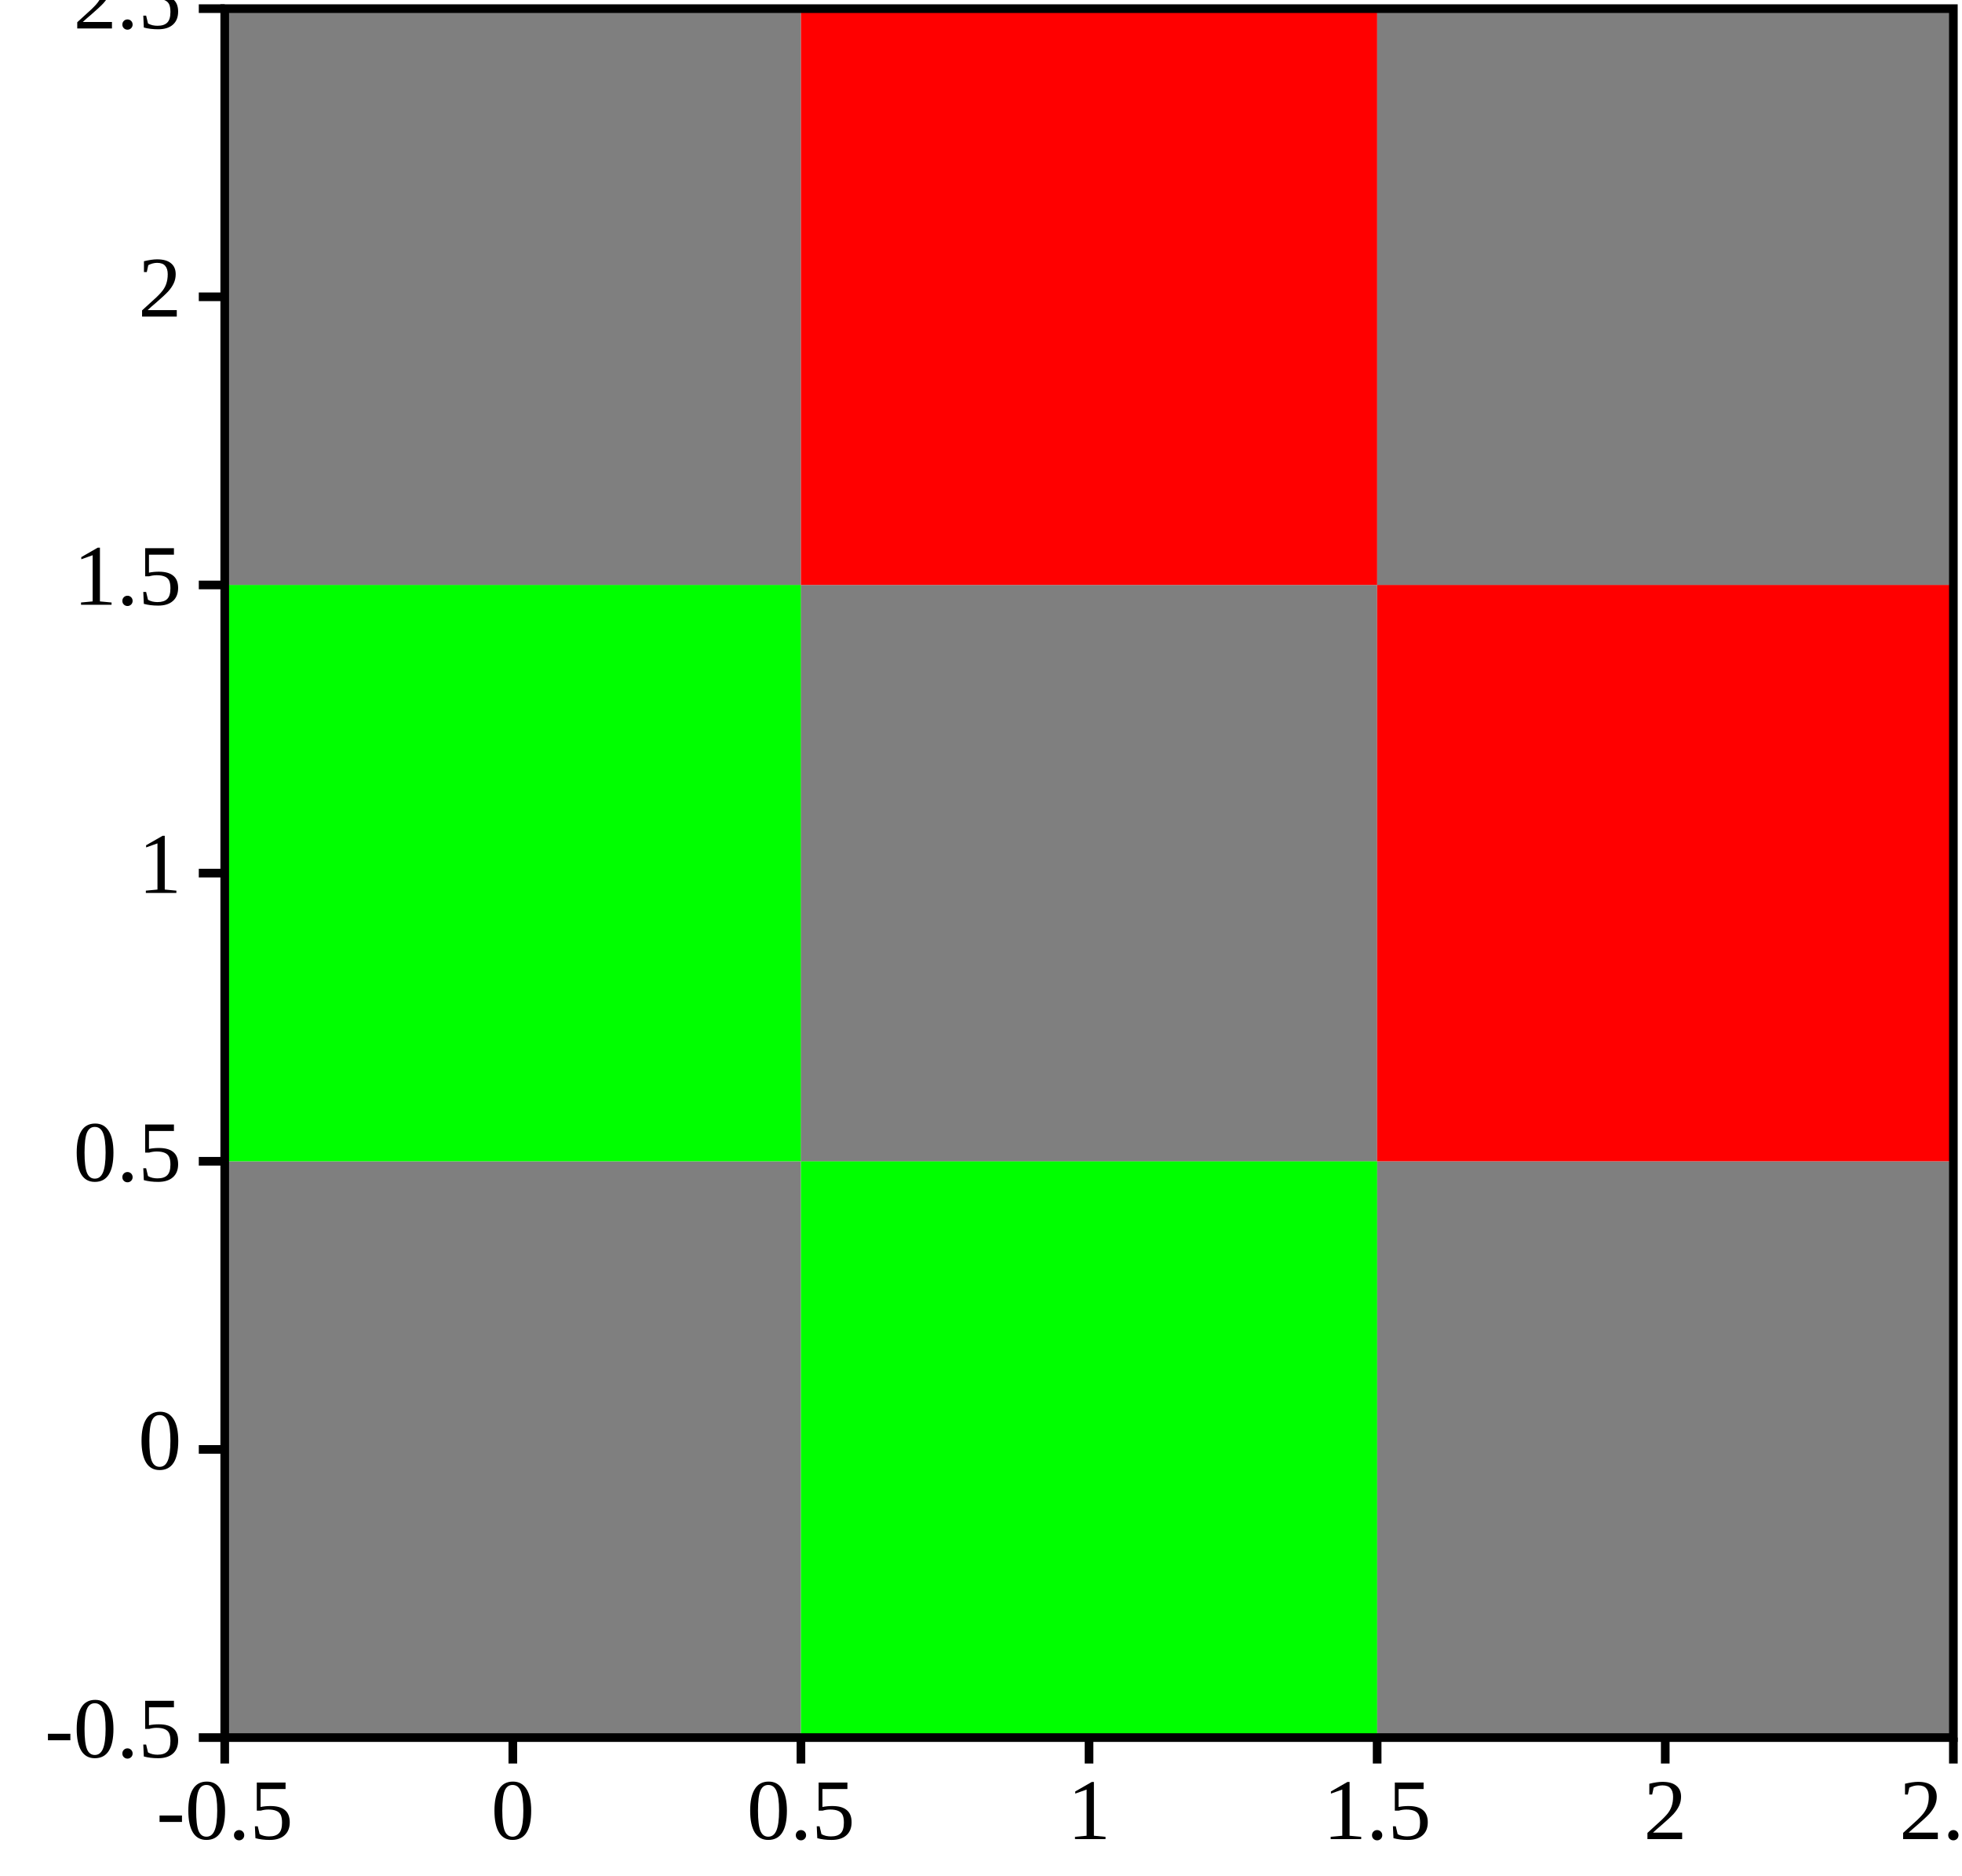
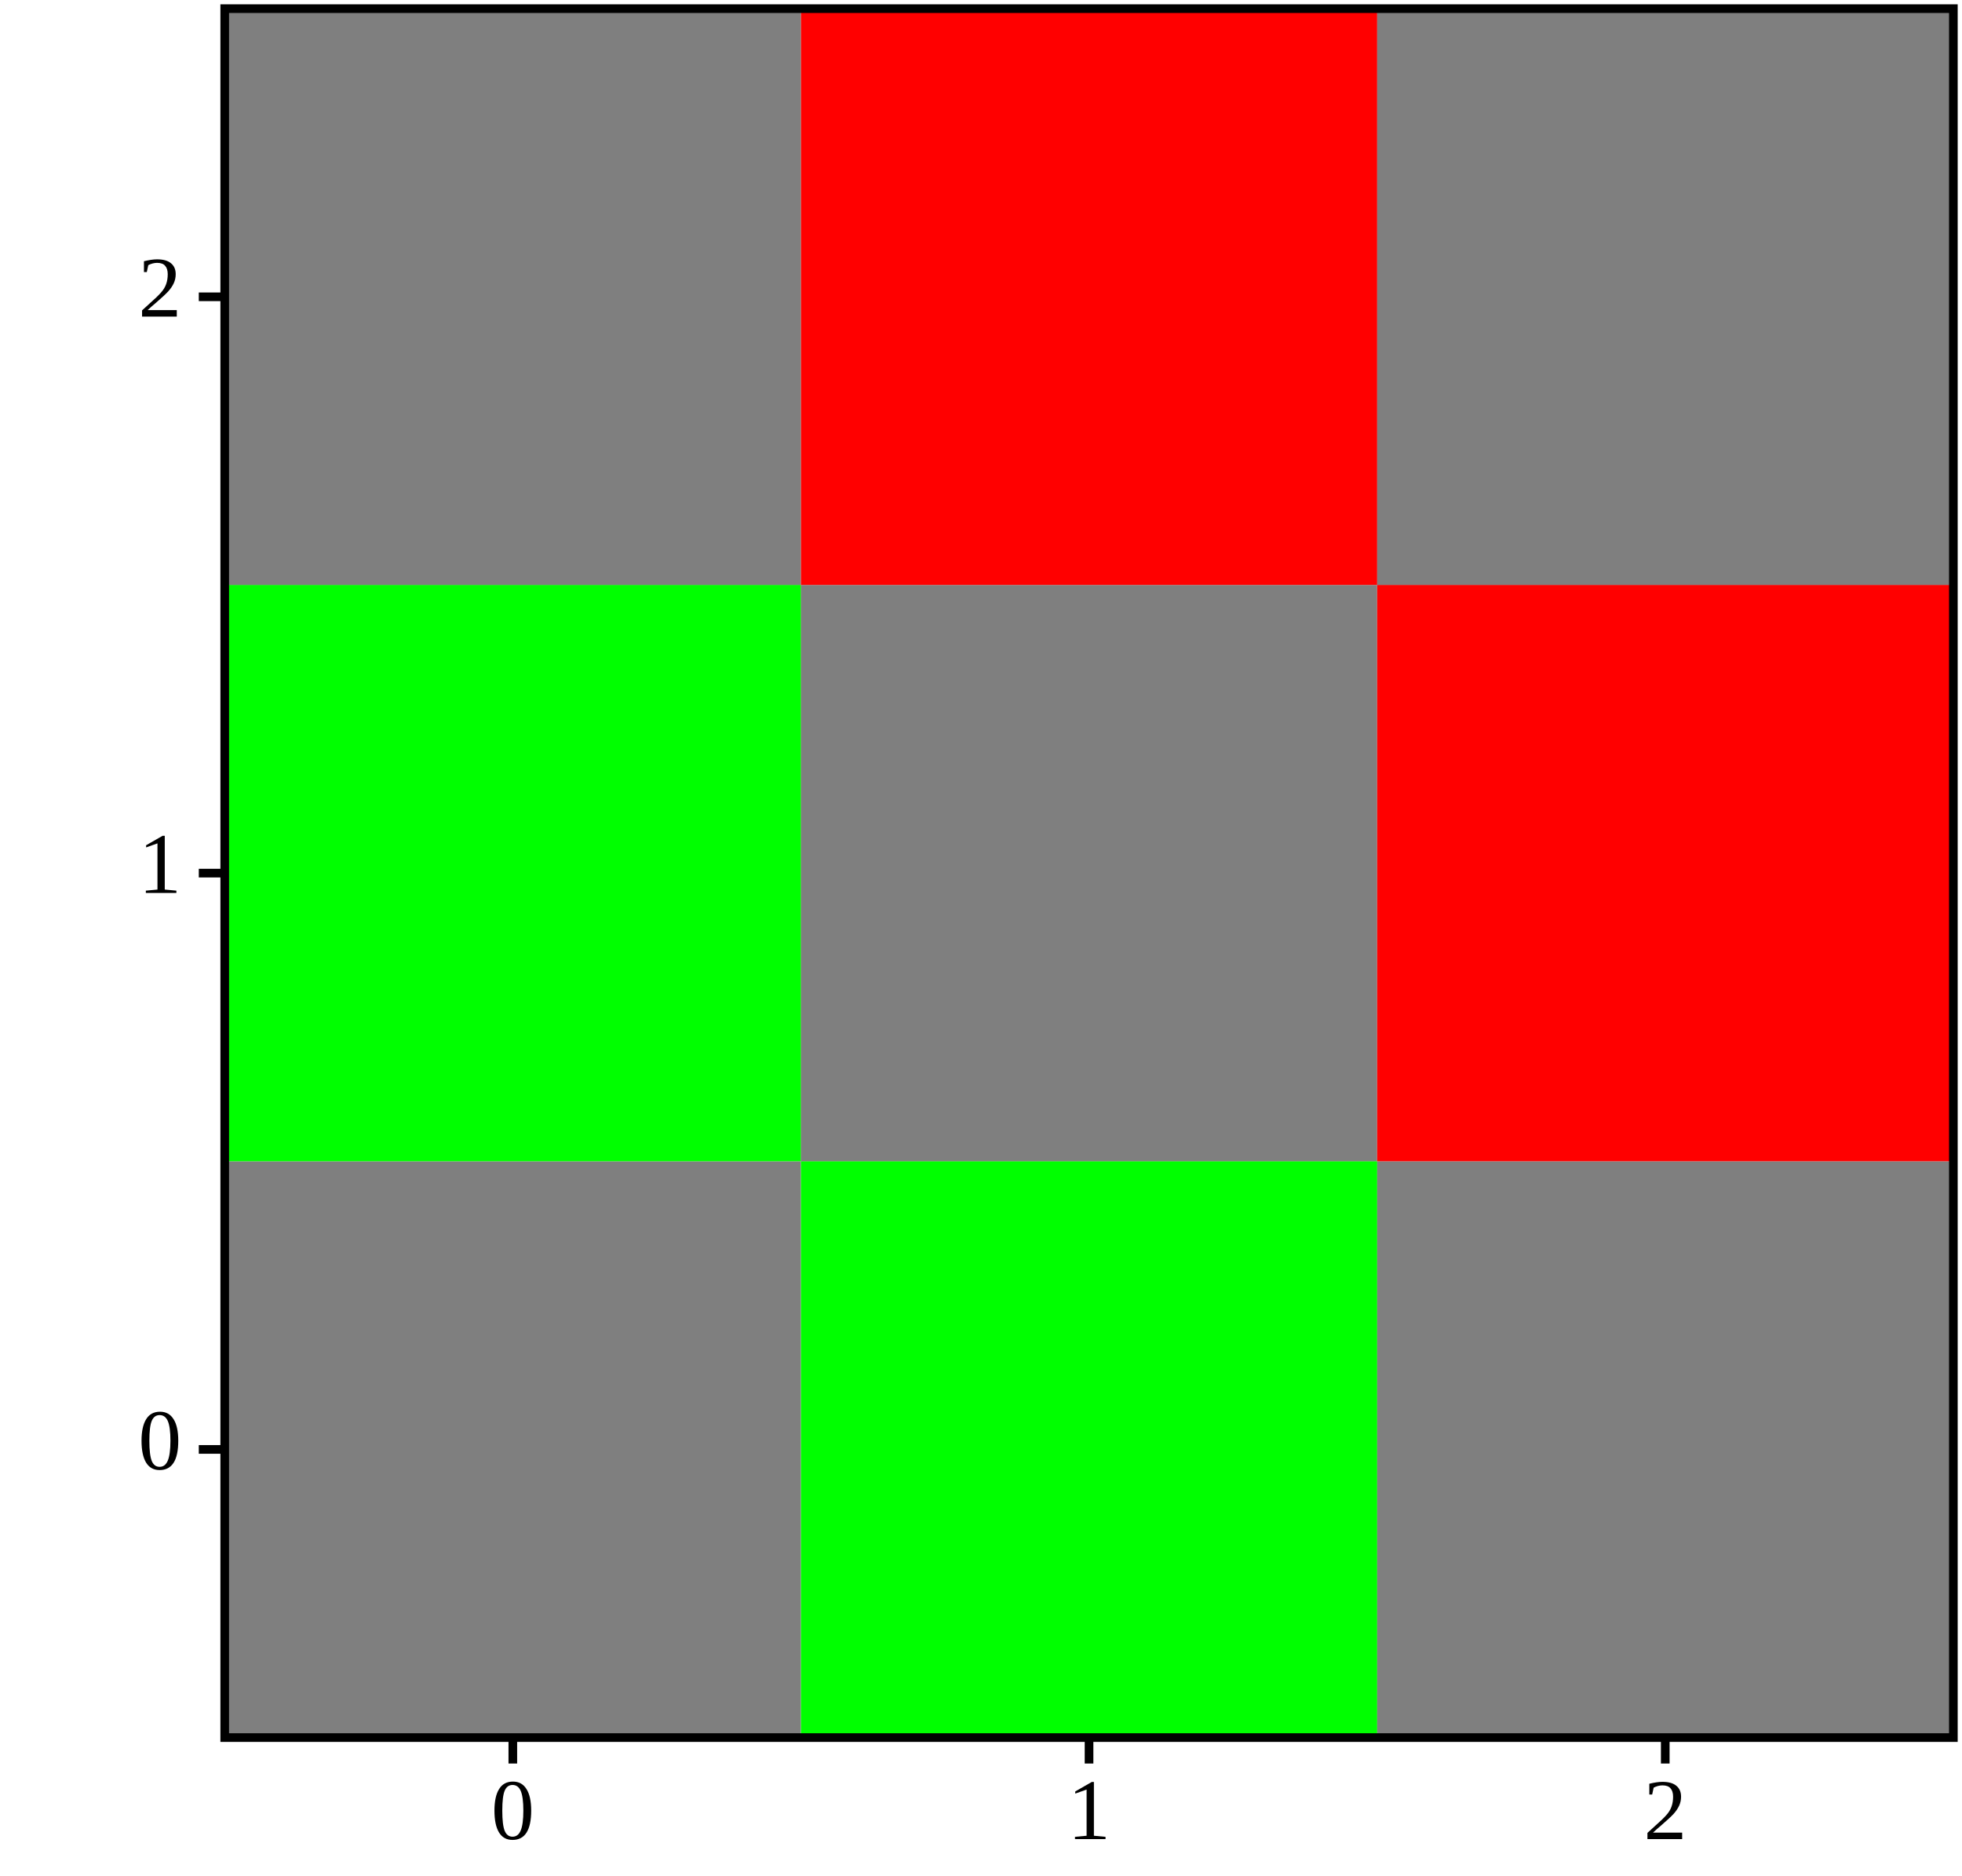
- <svg xmlns="http://www.w3.org/2000/svg" viewBox="-26 -1 227 217" height="100%" width="100%" id="id0000000088">
-   <g id="id0000000089">
-     <g clip-path="url(#id0000000089clipper)" style="pointer-events: all; " vector-effect="non-scaling-stroke" fill="none" class="area" id="id0000000090">
-       <g stroke-width="0" id="id0000000092">
-         <polygon points="0,200 0,133.333 66.667,133.333 66.667,200 " opacity="0.5" fill="rgb( 0, 0, 0 )" stroke-width="0" id="id0000000093" class="rectangle" />
-         <polygon points="66.667,200 66.667,133.333 133.333,133.333 133.333,200 " opacity="1" fill="rgb( 0, 255, 0 )" stroke-width="0" id="id0000000094" class="rectangle" />
-         <polygon points="133.333,200 133.333,133.333 200,133.333 200,200 " opacity="0.5" fill="rgb( 0, 0, 0 )" stroke-width="0" id="id0000000095" class="rectangle" />
-         <polygon points="0,133.333 0,66.667 66.667,66.667 66.667,133.333 " opacity="1" fill="rgb( 0, 255, 0 )" stroke-width="0" id="id0000000096" class="rectangle" />
-         <polygon points="66.667,133.333 66.667,66.667 133.333,66.667 133.333,133.333 " opacity="0.5" fill="rgb( 0, 0, 0 )" stroke-width="0" id="id0000000097" class="rectangle" />
-         <polygon points="133.333,133.333 133.333,66.667 200,66.667 200,133.333 " opacity="1" fill="rgb( 255, 0, 0 )" stroke-width="0" id="id0000000098" class="rectangle" />
-         <polygon points="0,66.667 0,0 66.667,0 66.667,66.667 " opacity="0.5" fill="rgb( 0, 0, 0 )" stroke-width="0" id="id0000000099" class="rectangle" />
-         <polygon points="66.667,66.667 66.667,0 133.333,0 133.333,66.667 " opacity="1" fill="rgb( 255, 0, 0 )" stroke-width="0" id="id0000000100" class="rectangle" />
-         <polygon points="133.333,66.667 133.333,0 200,0 200,66.667 " opacity="0.5" fill="rgb( 0, 0, 0 )" stroke-width="0" id="id0000000101" class="rectangle" />
+ <svg xmlns="http://www.w3.org/2000/svg" viewBox="-26 -1 227 217" height="100%" width="100%" id="id0000000056">
+   <g id="id0000000057">
+     <g clip-path="url(#id0000000057clipper)" style="pointer-events: all; " vector-effect="non-scaling-stroke" fill="none" class="area" id="id0000000058">
+       <g stroke-width="0" id="id0000000060">
+         <polygon points="0,200 0,133.333 66.667,133.333 66.667,200 " opacity="0.5" fill="rgb( 0, 0, 0 )" stroke-width="0" id="id0000000061" class="rectangle" />
+         <polygon points="66.667,200 66.667,133.333 133.333,133.333 133.333,200 " opacity="1" fill="rgb( 0, 255, 0 )" stroke-width="0" id="id0000000062" class="rectangle" />
+         <polygon points="133.333,200 133.333,133.333 200,133.333 200,200 " opacity="0.5" fill="rgb( 0, 0, 0 )" stroke-width="0" id="id0000000063" class="rectangle" />
+         <polygon points="0,133.333 0,66.667 66.667,66.667 66.667,133.333 " opacity="1" fill="rgb( 0, 255, 0 )" stroke-width="0" id="id0000000064" class="rectangle" />
+         <polygon points="66.667,133.333 66.667,66.667 133.333,66.667 133.333,133.333 " opacity="0.5" fill="rgb( 0, 0, 0 )" stroke-width="0" id="id0000000065" class="rectangle" />
+         <polygon points="133.333,133.333 133.333,66.667 200,66.667 200,133.333 " opacity="1" fill="rgb( 255, 0, 0 )" stroke-width="0" id="id0000000066" class="rectangle" />
+         <polygon points="0,66.667 0,0 66.667,0 66.667,66.667 " opacity="0.5" fill="rgb( 0, 0, 0 )" stroke-width="0" id="id0000000067" class="rectangle" />
+         <polygon points="66.667,66.667 66.667,0 133.333,0 133.333,66.667 " opacity="1" fill="rgb( 255, 0, 0 )" stroke-width="0" id="id0000000068" class="rectangle" />
+         <polygon points="133.333,66.667 133.333,0 200,0 200,66.667 " opacity="0.5" fill="rgb( 0, 0, 0 )" stroke-width="0" id="id0000000069" class="rectangle" />
      </g>
    </g>
-     <clipPath id="id0000000089clipper">
-       <polygon points="0,0 0,200 200,200 200,0 " id="id0000000102" class="rectangle" />
+     <clipPath id="id0000000057clipper">
+       <polygon points="0,0 0,200 200,200 200,0 " id="id0000000070" class="rectangle" />
    </clipPath>
-     <polyline points="0,200 0,203 " fill="none" stroke-width="1" stroke="black" id="id0000000103" class="line" />
-     <text id="id0000000104" transform="matrix(1 0 0 1 0 0)" x="0" y="205" dominant-baseline="hanging" text-anchor="middle" font-size="10px">
- -0.5
- </text>
-     <polyline points="33.333,200 33.333,203 " fill="none" stroke-width="1" stroke="black" id="id0000000105" class="line" />
-     <text id="id0000000106" transform="matrix(1 0 0 1 0 0)" x="33.333" y="205" dominant-baseline="hanging" text-anchor="middle" font-size="10px">
+     <polyline points="33.333,200 33.333,203 " fill="none" stroke-width="1" stroke="black" id="id0000000071" class="line" />
+     <text id="id0000000072" transform="matrix(1 0 0 1 0 0)" x="33.333" y="205" dominant-baseline="hanging" text-anchor="middle" font-size="10px">
0
</text>
-     <polyline points="66.667,200 66.667,203 " fill="none" stroke-width="1" stroke="black" id="id0000000107" class="line" />
-     <text id="id0000000108" transform="matrix(1 0 0 1 0 0)" x="66.667" y="205" dominant-baseline="hanging" text-anchor="middle" font-size="10px">
- 0.5
- </text>
-     <polyline points="100,200 100,203 " fill="none" stroke-width="1" stroke="black" id="id0000000109" class="line" />
-     <text id="id0000000110" transform="matrix(1 0 0 1 0 0)" x="100" y="205" dominant-baseline="hanging" text-anchor="middle" font-size="10px">
+     <polyline points="100,200 100,203 " fill="none" stroke-width="1" stroke="black" id="id0000000073" class="line" />
+     <text id="id0000000074" transform="matrix(1 0 0 1 0 0)" x="100" y="205" dominant-baseline="hanging" text-anchor="middle" font-size="10px">
1
</text>
-     <polyline points="133.333,200 133.333,203 " fill="none" stroke-width="1" stroke="black" id="id0000000111" class="line" />
-     <text id="id0000000112" transform="matrix(1 0 0 1 0 0)" x="133.333" y="205" dominant-baseline="hanging" text-anchor="middle" font-size="10px">
- 1.5
- </text>
-     <polyline points="166.667,200 166.667,203 " fill="none" stroke-width="1" stroke="black" id="id0000000113" class="line" />
-     <text id="id0000000114" transform="matrix(1 0 0 1 0 0)" x="166.667" y="205" dominant-baseline="hanging" text-anchor="middle" font-size="10px">
+     <polyline points="166.667,200 166.667,203 " fill="none" stroke-width="1" stroke="black" id="id0000000075" class="line" />
+     <text id="id0000000076" transform="matrix(1 0 0 1 0 0)" x="166.667" y="205" dominant-baseline="hanging" text-anchor="middle" font-size="10px">
2
</text>
-     <polyline points="200,200 200,203 " fill="none" stroke-width="1" stroke="black" id="id0000000115" class="line" />
-     <text id="id0000000116" transform="matrix(1 0 0 1 0 0)" x="200" y="205" dominant-baseline="hanging" text-anchor="middle" font-size="10px">
- 2.5
- </text>
-     <polyline points="-3,200 0,200 " fill="none" stroke-width="1" stroke="black" id="id0000000117" class="line" />
-     <text id="id0000000118" transform="matrix(1 0 0 1 0 0)" x="-5" y="200" dominant-baseline="middle" text-anchor="end" font-size="10px">
- -0.5
- </text>
-     <polyline points="-3,166.667 0,166.667 " fill="none" stroke-width="1" stroke="black" id="id0000000119" class="line" />
-     <text id="id0000000120" transform="matrix(1 0 0 1 0 0)" x="-5" y="166.667" dominant-baseline="middle" text-anchor="end" font-size="10px">
+     <polyline points="-3,166.667 0,166.667 " fill="none" stroke-width="1" stroke="black" id="id0000000077" class="line" />
+     <text id="id0000000078" transform="matrix(1 0 0 1 0 0)" x="-5" y="166.667" dominant-baseline="middle" text-anchor="end" font-size="10px">
0
</text>
-     <polyline points="-3,133.333 0,133.333 " fill="none" stroke-width="1" stroke="black" id="id0000000121" class="line" />
-     <text id="id0000000122" transform="matrix(1 0 0 1 0 0)" x="-5" y="133.333" dominant-baseline="middle" text-anchor="end" font-size="10px">
- 0.5
- </text>
-     <polyline points="-3,100 0,100 " fill="none" stroke-width="1" stroke="black" id="id0000000123" class="line" />
-     <text id="id0000000124" transform="matrix(1 0 0 1 0 0)" x="-5" y="100" dominant-baseline="middle" text-anchor="end" font-size="10px">
+     <polyline points="-3,100 0,100 " fill="none" stroke-width="1" stroke="black" id="id0000000079" class="line" />
+     <text id="id0000000080" transform="matrix(1 0 0 1 0 0)" x="-5" y="100" dominant-baseline="middle" text-anchor="end" font-size="10px">
1
</text>
-     <polyline points="-3,66.667 0,66.667 " fill="none" stroke-width="1" stroke="black" id="id0000000125" class="line" />
-     <text id="id0000000126" transform="matrix(1 0 0 1 0 0)" x="-5" y="66.667" dominant-baseline="middle" text-anchor="end" font-size="10px">
- 1.5
- </text>
-     <polyline points="-3,33.333 0,33.333 " fill="none" stroke-width="1" stroke="black" id="id0000000127" class="line" />
-     <text id="id0000000128" transform="matrix(1 0 0 1 0 0)" x="-5" y="33.333" dominant-baseline="middle" text-anchor="end" font-size="10px">
+     <polyline points="-3,33.333 0,33.333 " fill="none" stroke-width="1" stroke="black" id="id0000000081" class="line" />
+     <text id="id0000000082" transform="matrix(1 0 0 1 0 0)" x="-5" y="33.333" dominant-baseline="middle" text-anchor="end" font-size="10px">
2
</text>
-     <polyline points="-3,0 0,0 " fill="none" stroke-width="1" stroke="black" id="id0000000129" class="line" />
-     <text id="id0000000130" transform="matrix(1 0 0 1 0 0)" x="-5" y="0" dominant-baseline="middle" text-anchor="end" font-size="10px">
- 2.5
- </text>
-     <polygon points="0,0 0,200 200,200 200,0 " stroke="black" stroke-width="1" fill="none" id="id0000000131" pointer-events="none" class="border" />
+     <polygon points="0,0 0,200 200,200 200,0 " stroke="black" stroke-width="1" fill="none" id="id0000000083" pointer-events="none" class="border" />
  </g>
</svg>
